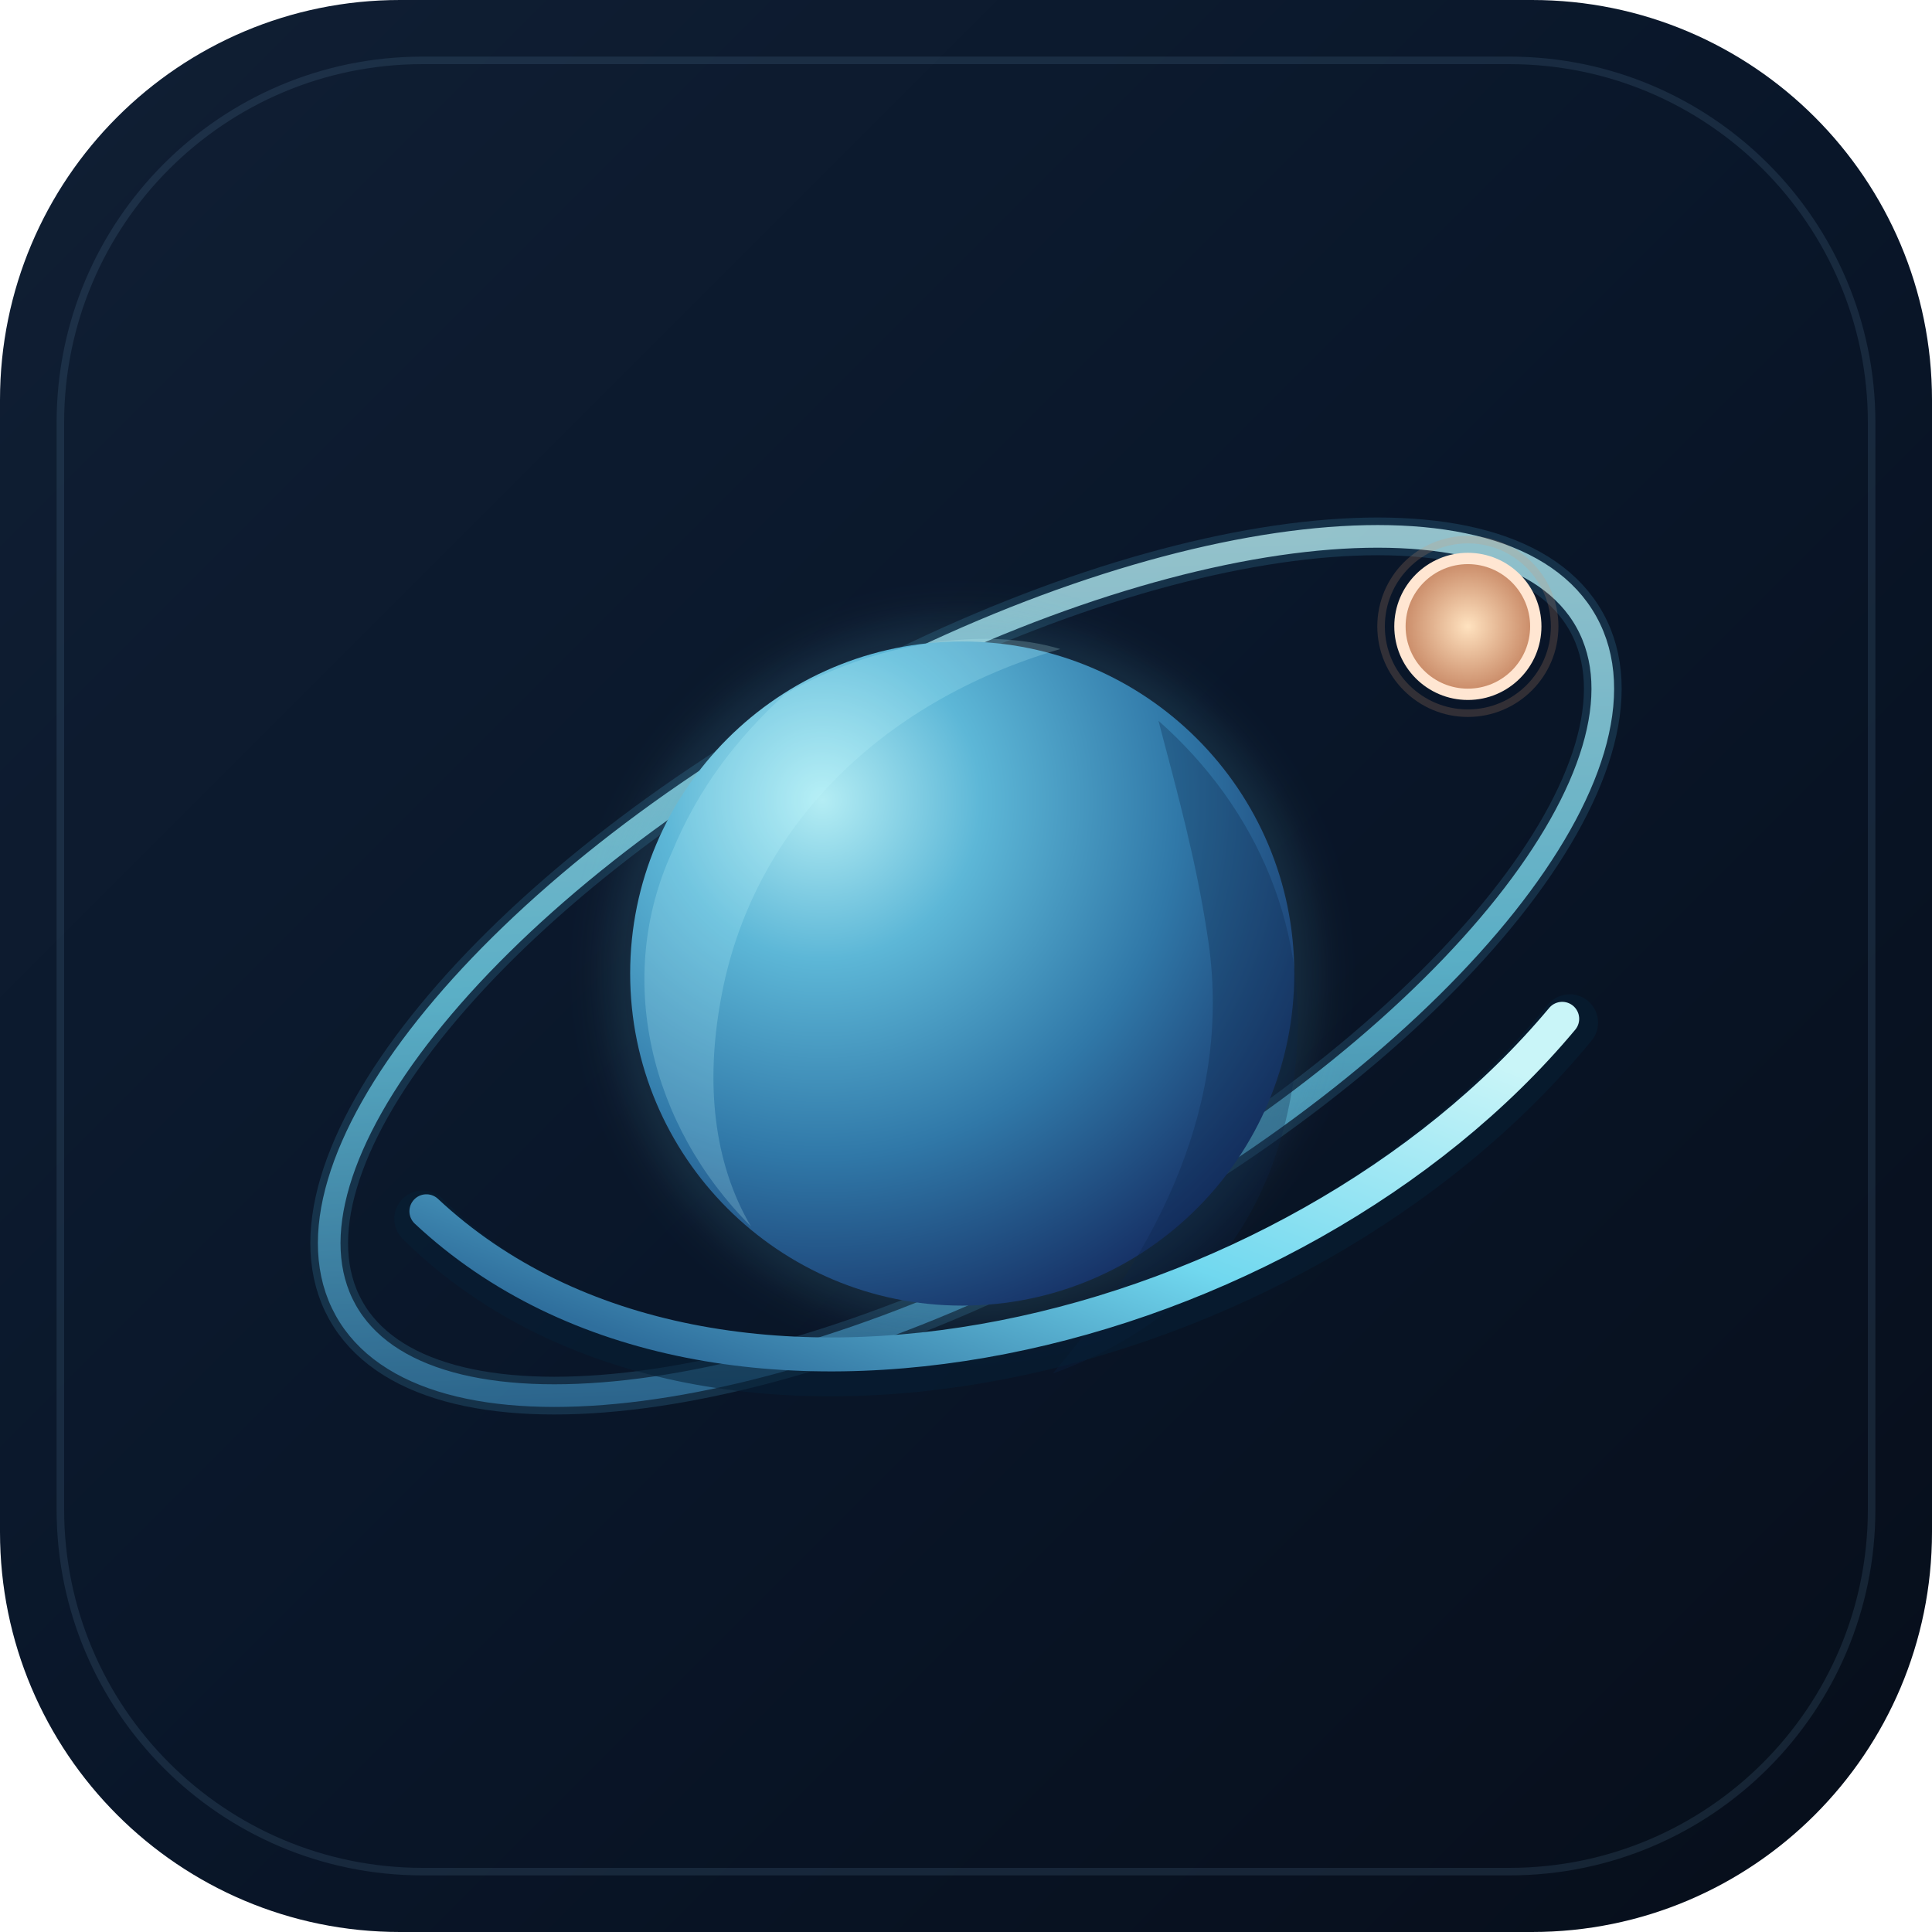
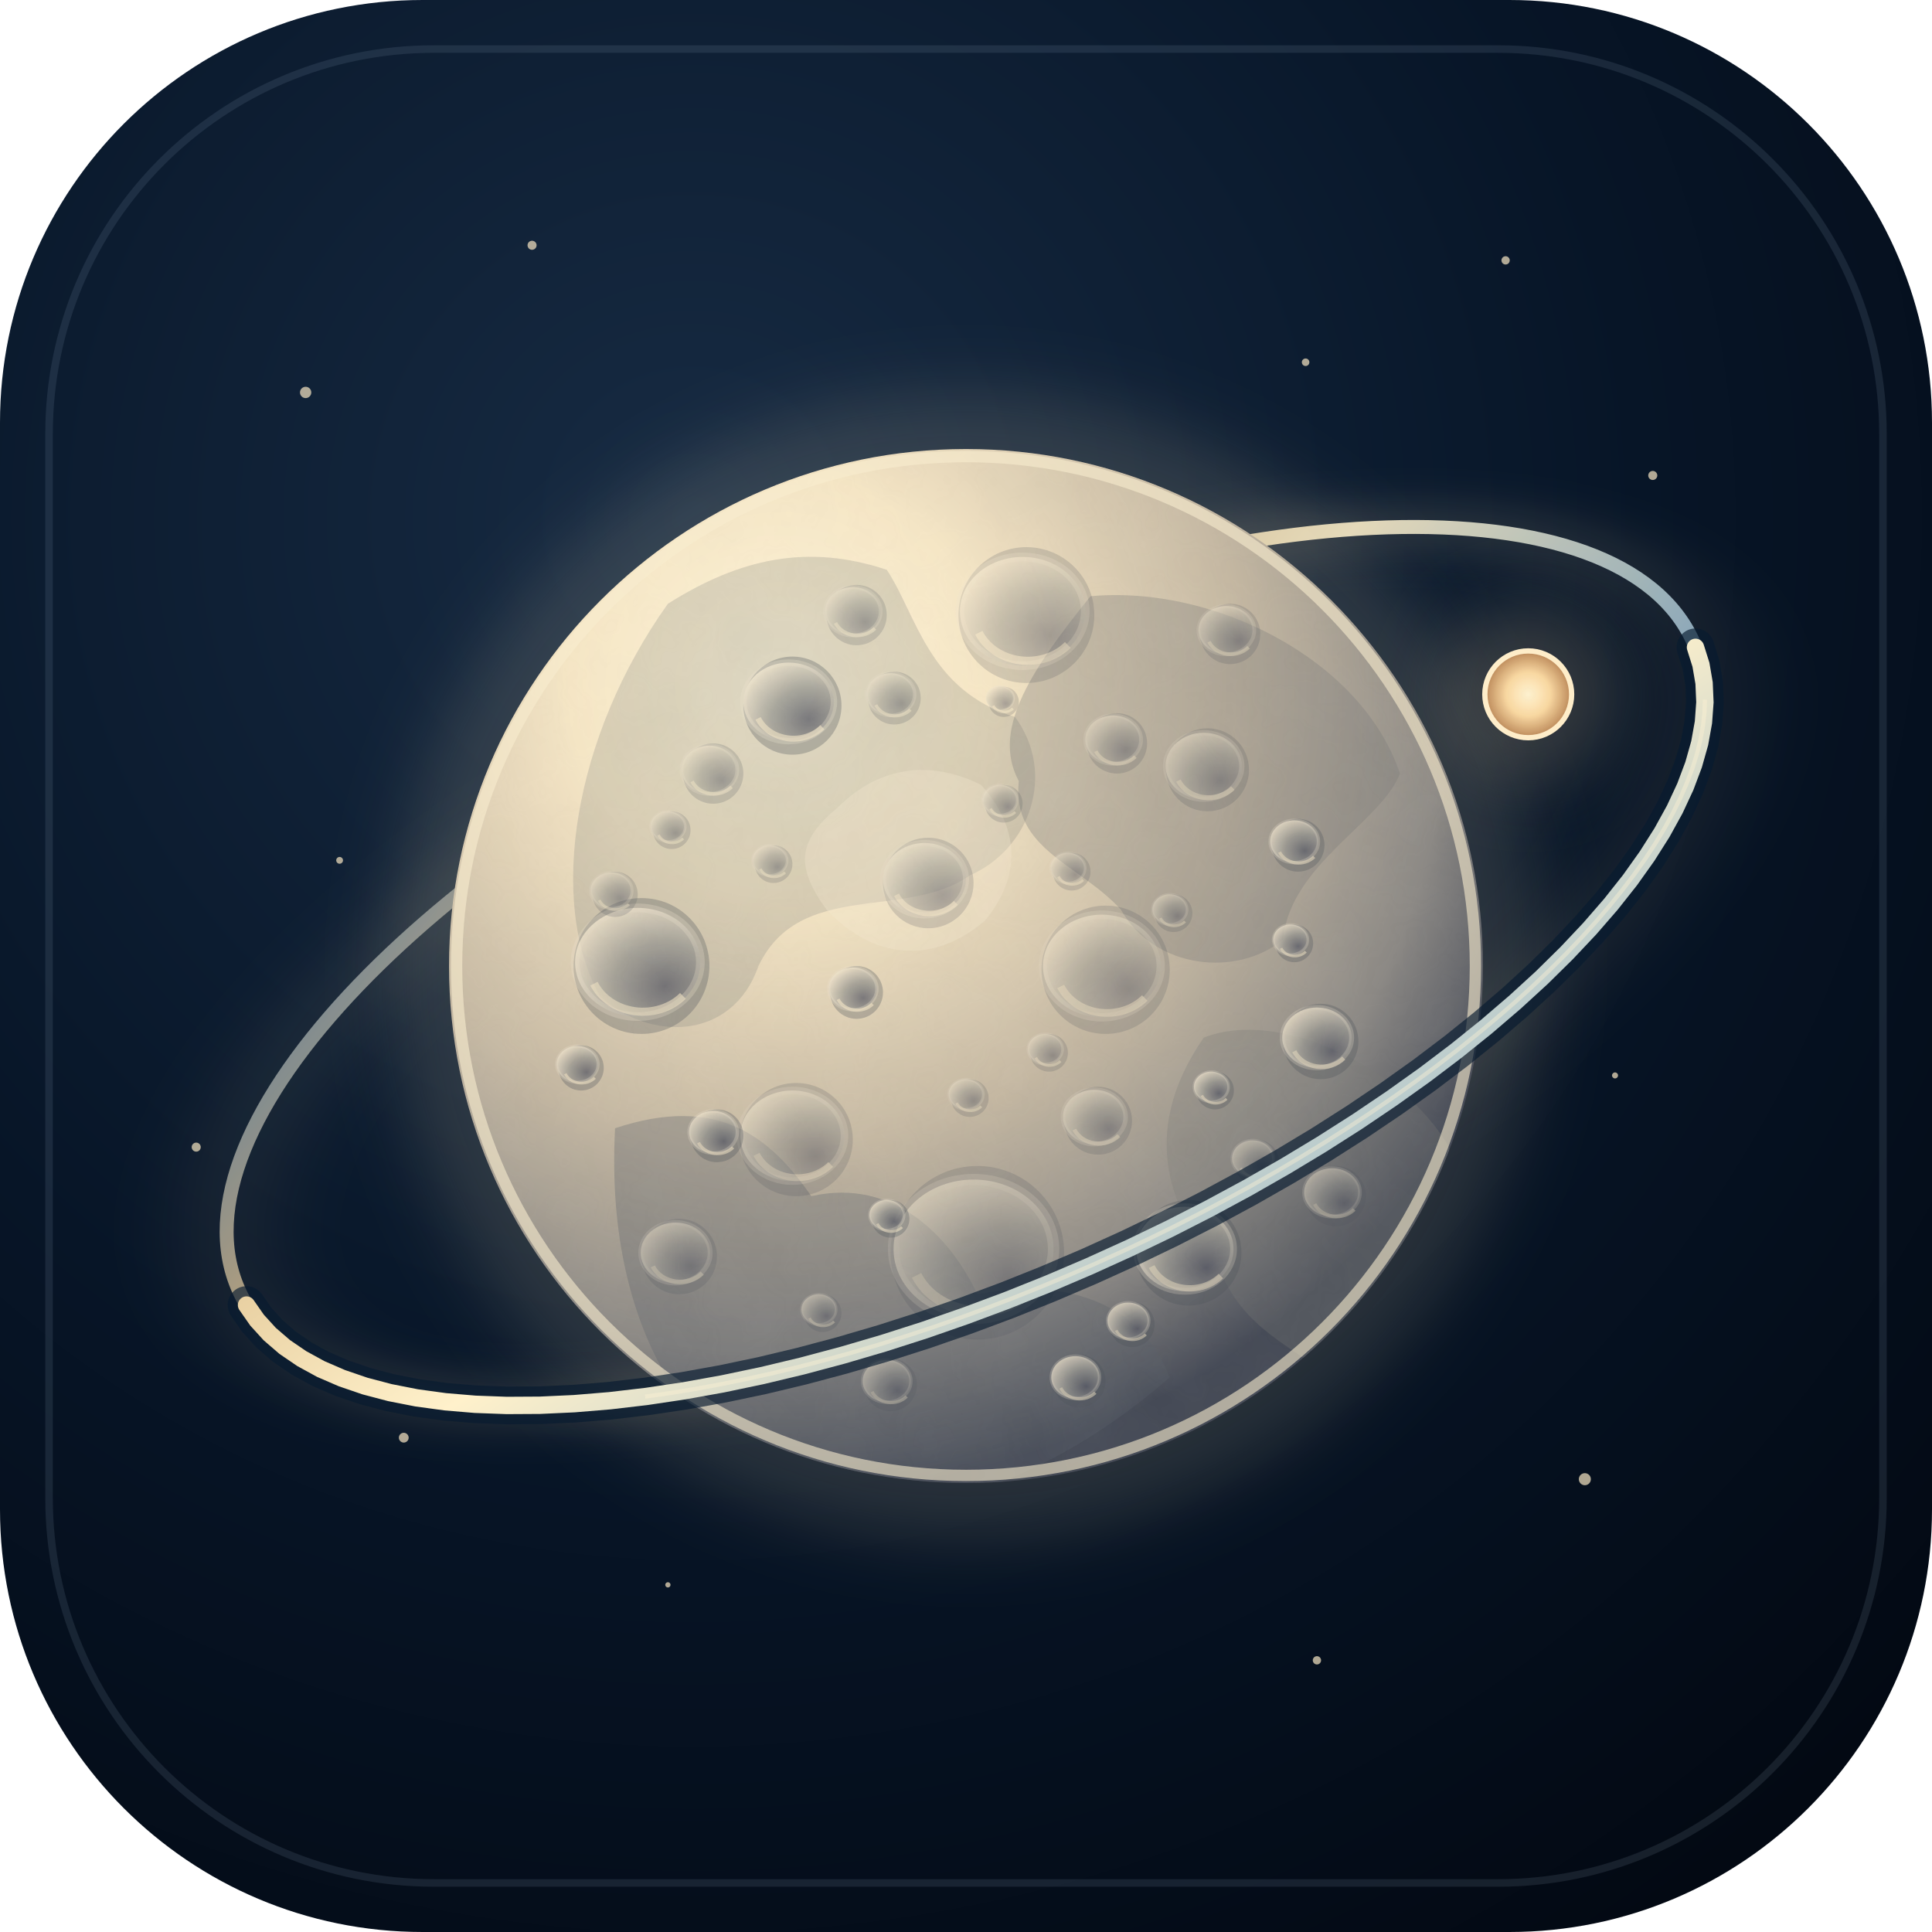
- <svg xmlns="http://www.w3.org/2000/svg" width="512" height="512" viewBox="0 0 512 512" role="img" aria-label="مدار — Madar">
+ <svg xmlns="http://www.w3.org/2000/svg" width="512" height="512" viewBox="0 0 512 512" role="img" aria-label="مدار — قمر بدر مكتمل تدور حوله حلقة مضيئة">
  <defs>
-     <linearGradient id="bg" x1="0" y1="0" x2="1" y2="1">
-       <stop stop-color="#101f34" />
-       <stop offset=".52" stop-color="#091629" />
-       <stop offset="1" stop-color="#070e1a" />
+     <radialGradient id="lgBackground" cx="36%" cy="27%" r="87%">
+       <stop stop-color="#172b43" />
+       <stop offset=".56" stop-color="#071527" />
+       <stop offset="1" stop-color="#030913" />
+     </radialGradient>
+     <radialGradient id="lgMoonBase" cx="32%" cy="23%" r="78%">
+       <stop stop-color="#fff5d9" />
+       <stop offset=".26" stop-color="#f6e6c5" />
+       <stop offset=".57" stop-color="#c5b8a2" />
+       <stop offset=".83" stop-color="#8b8884" />
+       <stop offset="1" stop-color="#444955" />
+     </radialGradient>
+     <radialGradient id="lgCrater" cx="72%" cy="72%" r="81%">
+       <stop stop-color="#545662" />
+       <stop offset=".50" stop-color="#96958f" />
+       <stop offset=".83" stop-color="#d1c9b8" />
+       <stop offset="1" stop-color="#f0e4cc" />
+     </radialGradient>
+     <linearGradient id="lgOrbit" x1="0%" y1="15%" x2="100%" y2="95%">
+       <stop stop-color="#6d8ca9" />
+       <stop offset=".22" stop-color="#d8b884" />
+       <stop offset=".5" stop-color="#fff1cb" />
+       <stop offset=".78" stop-color="#9fbdce" />
+       <stop offset="1" stop-color="#c1a67f" />
    </linearGradient>
-     <radialGradient id="planet" cx=".29" cy=".24" r=".85">
-       <stop stop-color="#b4edf4" />
-       <stop offset=".28" stop-color="#5db7d7" />
-       <stop offset=".63" stop-color="#3078a8" />
-       <stop offset="1" stop-color="#152e63" />
-     </radialGradient>
-     <linearGradient id="orbit" x1=".05" x2=".92" y1=".8" y2=".1">
-       <stop stop-color="#2f6f9d" />
-       <stop offset=".47" stop-color="#71d8ef" />
-       <stop offset="1" stop-color="#c9f5f8" />
-     </linearGradient>
-     <radialGradient id="moon">
-       <stop stop-color="#ffe2bf" />
-       <stop offset="1" stop-color="#c78764" />
-     </radialGradient>
-     <filter id="softGlow" x="-40%" y="-40%" width="180%" height="180%">
-       <feGaussianBlur stdDeviation="5" />
+     <radialGradient id="lgSatellite">
+       <stop stop-color="#fff7da" />
+       <stop offset=".5" stop-color="#f9d9a3" />
+       <stop offset="1" stop-color="#af794b" />
+     </radialGradient>
+     <filter id="lgGlow" x="-100%" y="-100%" width="300%" height="300%">
+       <feGaussianBlur stdDeviation="9" />
    </filter>
+     <filter id="lgTexture" x="-20%" y="-20%" width="140%" height="140%">
+       <feTurbulence type="fractalNoise" baseFrequency=".05" numOctaves="4" seed="11" stitchTiles="stitch" result="noise" />
+       <feColorMatrix in="noise" type="saturate" values="0" result="mono" />
+       <feComponentTransfer in="mono">
+         <feFuncA type="linear" slope=".15" />
+       </feComponentTransfer>
+     </filter>
+     <clipPath id="lgDisc">
+       <circle cx="256" cy="256" r="137" />
+     </clipPath>
  </defs>
-   <rect width="512" height="512" rx="106" fill="url(#bg)" />
-   <rect x="16" y="16" width="480" height="480" rx="96" fill="none" stroke="#6e9dbc" stroke-opacity=".15" stroke-width="2" />
-   <ellipse cx="256" cy="256" rx="188" ry="78" transform="rotate(-29 256 256)" fill="none" stroke="#3f8bb5" stroke-width="10" stroke-opacity=".23" />
-   <ellipse cx="256" cy="256" rx="188" ry="78" transform="rotate(-29 256 256)" fill="none" stroke="url(#orbit)" stroke-width="6" stroke-linecap="round" opacity=".75" />
-   <circle cx="255" cy="258" r="94" fill="#66bfd9" opacity=".13" filter="url(#softGlow)" />
-   <circle cx="255" cy="258" r="88" fill="url(#planet)" />
-   <path d="M208 184c24-14 53-18 73-12-48 14-82 48-90 93-4 22-2 43 8 60-27-27-36-66-21-99 7-17 17-30 30-42z" fill="#c1fbff" opacity=".21" />
-   <path d="M307 191c26 23 41 56 36 94-6 43-31 67-64 79 28-33 48-72 41-116-3-20-8-38-13-57z" fill="#0a2446" opacity=".29" />
-   <path d="M112 323c75 74 231 37 304-52" fill="none" stroke="#072036" stroke-opacity=".55" stroke-width="15" stroke-linecap="round" />
-   <path d="M113 321c77 72 230 34 301-51" fill="none" stroke="url(#orbit)" stroke-width="9" stroke-linecap="round" />
-   <circle cx="389" cy="166" r="18" fill="url(#moon)" stroke="#ffe6d2" stroke-width="3" />
-   <circle cx="389" cy="166" r="23" fill="none" stroke="#d99870" stroke-opacity=".2" stroke-width="2" />
+   <rect width="512" height="512" rx="112" fill="url(#lgBackground)" />
+   <rect x="13" y="13" width="486" height="486" rx="102" fill="none" stroke="#9db3c8" stroke-opacity=".13" stroke-width="2" />
+   <g fill="#e9daba">
+     <circle cx="81" cy="104" r="1.5" opacity=".75" />
+     <circle cx="438" cy="126" r="1.2" opacity=".75" />
+     <circle cx="420" cy="392" r="1.6" opacity=".75" />
+     <circle cx="107" cy="381" r="1.3" opacity=".75" />
+     <circle cx="90" cy="228" r="0.9" opacity=".75" />
+     <circle cx="399" cy="69" r="1.1" opacity=".75" />
+     <circle cx="346" cy="96" r="1" opacity=".75" />
+     <circle cx="141" cy="65" r="1.2" opacity=".75" />
+     <circle cx="428" cy="285" r="0.8" opacity=".75" />
+     <circle cx="52" cy="304" r="1.2" opacity=".75" />
+     <circle cx="349" cy="440" r="1.1" opacity=".75" />
+     <circle cx="177" cy="420" r="0.7" opacity=".75" />
+   </g>
+   <circle cx="256" cy="256" r="152" fill="#f9e4b9" opacity=".14" filter="url(#lgGlow)" />
+   <ellipse cx="256" cy="256" rx="211" ry="86" transform="rotate(-24 256 256)" fill="none" stroke="#ffe3b0" stroke-width="14" opacity=".11" filter="url(#lgGlow)" />
+   <ellipse cx="256" cy="256" rx="211" ry="86" transform="rotate(-24 256 256)" fill="none" stroke="url(#lgOrbit)" stroke-width="3.7" opacity=".87" />
+   <g clip-path="url(#lgDisc)">
+     <circle cx="256" cy="256" r="137" fill="url(#lgMoonBase)" />
+     <path d="M177 160c19-12 37-16 58-9 8 12 11 32 34 39 11 15 4 35-12 42-17 12-45 1-56 24-7 20-29 20-42 8-14-25-7-69 18-104z" fill="#7b7c7b" opacity=".24" />
+     <path d="M289 158c33-3 72 17 82 47-5 13-29 24-31 44-12 10-34 8-43-8-11-12-29-16-27-34-7-13 2-28 19-49z" fill="#747473" opacity=".31" />
+     <path d="M163 299c27-9 41 2 52 18 22-5 37 11 44 26 26-5 44 4 51 22-24 21-58 39-90 33-34-8-60-43-57-99z" fill="#565e66" opacity=".31" />
+     <path d="M319 275c20-8 53 8 65 29 1 28-8 47-29 63-13-11-25-14-32-31-12-14-22-35-4-61z" fill="#777874" opacity=".29" />
+     <path d="M222 214c12-12 26-12 38-6 10 11 11 24 1 36-14 12-30 10-42-3-8-11-8-18 3-27z" fill="#f4e9d0" opacity=".32" />
+     <g opacity=".74">
+       <circle cx="210" cy="187" r="13" fill="#4b5059" opacity=".42" />
+       <ellipse cx="209" cy="186" rx="12.0" ry="10.4" fill="url(#lgCrater)" stroke="#ece3ce" stroke-opacity=".32" stroke-width="1.7" />
+       <path d="M200.9 190.38 A10.27 9.1 0 0 0 217.93 192.72" stroke="#f8e9c9" stroke-width="1.56" stroke-opacity=".62" fill="none" />
+     </g>
+     <g opacity=".48">
+       <circle cx="272" cy="163" r="18" fill="#4b5059" opacity=".42" />
+       <ellipse cx="271" cy="162" rx="16.6" ry="14.4" fill="url(#lgCrater)" stroke="#ece3ce" stroke-opacity=".32" stroke-width="2.3" />
+       <path d="M259.4 167.68 A14.22 12.6 0 0 0 282.98 170.92" stroke="#f8e9c9" stroke-width="2.16" stroke-opacity=".62" fill="none" />
+     </g>
+     <g opacity=".48">
+       <circle cx="320" cy="204" r="11" fill="#4b5059" opacity=".42" />
+       <ellipse cx="319" cy="203" rx="10.1" ry="8.8" fill="url(#lgCrater)" stroke="#ece3ce" stroke-opacity=".32" stroke-width="1.4" />
+       <path d="M312.3 206.86 A8.69 7.7 0 0 0 326.71 208.84" stroke="#f8e9c9" stroke-width="1.32" stroke-opacity=".62" fill="none" />
+     </g>
+     <g opacity=".74">
+       <circle cx="170" cy="256" r="18" fill="#4b5059" opacity=".42" />
+       <ellipse cx="169" cy="255" rx="16.6" ry="14.4" fill="url(#lgCrater)" stroke="#ece3ce" stroke-opacity=".32" stroke-width="2.3" />
+       <path d="M157.4 260.68 A14.22 12.6 0 0 0 180.98 263.92" stroke="#f8e9c9" stroke-width="2.16" stroke-opacity=".62" fill="none" />
+     </g>
+     <g opacity=".48">
+       <circle cx="246" cy="234" r="12" fill="#4b5059" opacity=".42" />
+       <ellipse cx="245" cy="233" rx="11.0" ry="9.6" fill="url(#lgCrater)" stroke="#ece3ce" stroke-opacity=".32" stroke-width="1.6" />
+       <path d="M237.6 237.12 A9.48 8.4 0 0 0 253.32 239.28" stroke="#f8e9c9" stroke-width="1.44" stroke-opacity=".62" fill="none" />
+     </g>
+     <g opacity=".48">
+       <circle cx="293" cy="257" r="17" fill="#4b5059" opacity=".42" />
+       <ellipse cx="292" cy="256" rx="15.6" ry="13.6" fill="url(#lgCrater)" stroke="#ece3ce" stroke-opacity=".32" stroke-width="2.2" />
+       <path d="M281.1 261.42 A13.43 11.9 0 0 0 303.37 264.48" stroke="#f8e9c9" stroke-width="2.04" stroke-opacity=".62" fill="none" />
+     </g>
+     <g opacity=".74">
+       <circle cx="350" cy="276" r="10" fill="#4b5059" opacity=".42" />
+       <ellipse cx="349" cy="275" rx="9.2" ry="8.0" fill="url(#lgCrater)" stroke="#ece3ce" stroke-opacity=".32" stroke-width="1.3" />
+       <path d="M343 278.6 A7.9 7 0 0 0 356.1 280.4" stroke="#f8e9c9" stroke-width="1.2" stroke-opacity=".62" fill="none" />
+     </g>
+     <g opacity=".48">
+       <circle cx="211" cy="302" r="15" fill="#4b5059" opacity=".42" />
+       <ellipse cx="210" cy="301" rx="13.8" ry="12.0" fill="url(#lgCrater)" stroke="#ece3ce" stroke-opacity=".32" stroke-width="2.0" />
+       <path d="M200.5 305.9 A11.85 10.5 0 0 0 220.15 308.6" stroke="#f8e9c9" stroke-width="1.8" stroke-opacity=".62" fill="none" />
+     </g>
+     <g opacity=".48">
+       <circle cx="259" cy="332" r="23" fill="#4b5059" opacity=".42" />
+       <ellipse cx="258" cy="331" rx="21.2" ry="18.4" fill="url(#lgCrater)" stroke="#ece3ce" stroke-opacity=".32" stroke-width="3.0" />
+       <path d="M242.9 337.98 A18.17 16.1 0 0 0 273.03 342.12" stroke="#f8e9c9" stroke-width="2.76" stroke-opacity=".62" fill="none" />
+     </g>
+     <g opacity=".74">
+       <circle cx="315" cy="332" r="14" fill="#4b5059" opacity=".42" />
+       <ellipse cx="314" cy="331" rx="12.9" ry="11.2" fill="url(#lgCrater)" stroke="#ece3ce" stroke-opacity=".32" stroke-width="1.8" />
+       <path d="M305.2 335.64 A11.06 9.8 0 0 0 323.54 338.16" stroke="#f8e9c9" stroke-width="1.68" stroke-opacity=".62" fill="none" />
+     </g>
+     <g opacity=".48">
+       <circle cx="180" cy="333" r="10" fill="#4b5059" opacity=".42" />
+       <ellipse cx="179" cy="332" rx="9.2" ry="8.0" fill="url(#lgCrater)" stroke="#ece3ce" stroke-opacity=".32" stroke-width="1.3" />
+       <path d="M173 335.6 A7.9 7 0 0 0 186.1 337.4" stroke="#f8e9c9" stroke-width="1.2" stroke-opacity=".62" fill="none" />
+     </g>
+     <g opacity=".48">
+       <circle cx="237" cy="185" r="7" fill="#4b5059" opacity=".42" />
+       <ellipse cx="236" cy="184" rx="6.4" ry="5.6" fill="url(#lgCrater)" stroke="#ece3ce" stroke-opacity=".32" stroke-width="0.9" />
+       <path d="M232.1 186.82 A5.53 4.9 0 0 0 241.27 188.08" stroke="#f8e9c9" stroke-width="0.84" stroke-opacity=".62" fill="none" />
+     </g>
+     <g opacity=".74">
+       <circle cx="344" cy="224" r="7" fill="#4b5059" opacity=".42" />
+       <ellipse cx="343" cy="223" rx="6.4" ry="5.6" fill="url(#lgCrater)" stroke="#ece3ce" stroke-opacity=".32" stroke-width="0.9" />
+       <path d="M339.1 225.82 A5.53 4.9 0 0 0 348.27 227.08" stroke="#f8e9c9" stroke-width="0.84" stroke-opacity=".62" fill="none" />
+     </g>
+     <g opacity=".48">
+       <circle cx="189" cy="205" r="8" fill="#4b5059" opacity=".42" />
+       <ellipse cx="188" cy="204" rx="7.4" ry="6.4" fill="url(#lgCrater)" stroke="#ece3ce" stroke-opacity=".32" stroke-width="1.0" />
+       <path d="M183.4 207.08 A6.32 5.6 0 0 0 193.88 208.52" stroke="#f8e9c9" stroke-width="0.96" stroke-opacity=".62" fill="none" />
+     </g>
+     <g opacity=".48">
+       <circle cx="296" cy="197" r="8" fill="#4b5059" opacity=".42" />
+       <ellipse cx="295" cy="196" rx="7.4" ry="6.4" fill="url(#lgCrater)" stroke="#ece3ce" stroke-opacity=".32" stroke-width="1.0" />
+       <path d="M290.4 199.08 A6.32 5.6 0 0 0 300.88 200.52" stroke="#f8e9c9" stroke-width="0.96" stroke-opacity=".62" fill="none" />
+     </g>
+     <g opacity=".74">
+       <circle cx="227" cy="263" r="7" fill="#4b5059" opacity=".42" />
+       <ellipse cx="226" cy="262" rx="6.4" ry="5.6" fill="url(#lgCrater)" stroke="#ece3ce" stroke-opacity=".32" stroke-width="0.9" />
+       <path d="M222.1 264.82 A5.53 4.9 0 0 0 231.27 266.08" stroke="#f8e9c9" stroke-width="0.84" stroke-opacity=".62" fill="none" />
+     </g>
+     <g opacity=".48">
+       <circle cx="291" cy="297" r="9" fill="#4b5059" opacity=".42" />
+       <ellipse cx="290" cy="296" rx="8.3" ry="7.2" fill="url(#lgCrater)" stroke="#ece3ce" stroke-opacity=".32" stroke-width="1.2" />
+       <path d="M284.7 299.34 A7.11 6.3 0 0 0 296.49 300.96" stroke="#f8e9c9" stroke-width="1.08" stroke-opacity=".62" fill="none" />
+     </g>
+     <g opacity=".48">
+       <circle cx="326" cy="168" r="8" fill="#4b5059" opacity=".42" />
+       <ellipse cx="325" cy="167" rx="7.4" ry="6.4" fill="url(#lgCrater)" stroke="#ece3ce" stroke-opacity=".32" stroke-width="1.0" />
+       <path d="M320.4 170.08 A6.32 5.6 0 0 0 330.88 171.52" stroke="#f8e9c9" stroke-width="0.96" stroke-opacity=".62" fill="none" />
+     </g>
+     <g opacity=".74">
+       <circle cx="154" cy="283" r="6" fill="#4b5059" opacity=".42" />
+       <ellipse cx="153" cy="282" rx="5.5" ry="4.8" fill="url(#lgCrater)" stroke="#ece3ce" stroke-opacity=".32" stroke-width="0.8" />
+       <path d="M149.8 284.56 A4.74 4.2 0 0 0 157.66 285.64" stroke="#f8e9c9" stroke-width="0.72" stroke-opacity=".62" fill="none" />
+     </g>
+     <g opacity=".48">
+       <circle cx="354" cy="317" r="8" fill="#4b5059" opacity=".42" />
+       <ellipse cx="353" cy="316" rx="7.4" ry="6.4" fill="url(#lgCrater)" stroke="#ece3ce" stroke-opacity=".32" stroke-width="1.0" />
+       <path d="M348.4 319.08 A6.32 5.6 0 0 0 358.88 320.52" stroke="#f8e9c9" stroke-width="0.96" stroke-opacity=".62" fill="none" />
+     </g>
+     <g opacity=".48">
+       <circle cx="236" cy="367" r="7" fill="#4b5059" opacity=".42" />
+       <ellipse cx="235" cy="366" rx="6.4" ry="5.6" fill="url(#lgCrater)" stroke="#ece3ce" stroke-opacity=".32" stroke-width="0.9" />
+       <path d="M231.1 368.82 A5.53 4.9 0 0 0 240.27 370.08" stroke="#f8e9c9" stroke-width="0.84" stroke-opacity=".62" fill="none" />
+     </g>
+     <g opacity=".74">
+       <circle cx="286" cy="366" r="7" fill="#4b5059" opacity=".42" />
+       <ellipse cx="285" cy="365" rx="6.4" ry="5.6" fill="url(#lgCrater)" stroke="#ece3ce" stroke-opacity=".32" stroke-width="0.9" />
+       <path d="M281.1 367.82 A5.53 4.9 0 0 0 290.27 369.08" stroke="#f8e9c9" stroke-width="0.84" stroke-opacity=".62" fill="none" />
+     </g>
+     <g opacity=".48">
+       <circle cx="205" cy="229" r="5" fill="#4b5059" opacity=".42" />
+       <ellipse cx="204" cy="228" rx="4.6" ry="4.0" fill="url(#lgCrater)" stroke="#ece3ce" stroke-opacity=".32" stroke-width="0.7" />
+       <path d="M201.5 230.3 A3.95 3.5 0 0 0 208.05 231.2" stroke="#f8e9c9" stroke-width="0.7" stroke-opacity=".62" fill="none" />
+     </g>
+     <g opacity=".48">
+       <circle cx="266" cy="213" r="5" fill="#4b5059" opacity=".42" />
+       <ellipse cx="265" cy="212" rx="4.6" ry="4.0" fill="url(#lgCrater)" stroke="#ece3ce" stroke-opacity=".32" stroke-width="0.7" />
+       <path d="M262.5 214.3 A3.95 3.5 0 0 0 269.05 215.2" stroke="#f8e9c9" stroke-width="0.7" stroke-opacity=".62" fill="none" />
+     </g>
+     <g opacity=".74">
+       <circle cx="322" cy="289" r="5" fill="#4b5059" opacity=".42" />
+       <ellipse cx="321" cy="288" rx="4.6" ry="4.0" fill="url(#lgCrater)" stroke="#ece3ce" stroke-opacity=".32" stroke-width="0.7" />
+       <path d="M318.5 290.3 A3.95 3.5 0 0 0 325.05 291.2" stroke="#f8e9c9" stroke-width="0.7" stroke-opacity=".62" fill="none" />
+     </g>
+     <g opacity=".48">
+       <circle cx="178" cy="220" r="5" fill="#4b5059" opacity=".42" />
+       <ellipse cx="177" cy="219" rx="4.6" ry="4.0" fill="url(#lgCrater)" stroke="#ece3ce" stroke-opacity=".32" stroke-width="0.7" />
+       <path d="M174.5 221.3 A3.95 3.5 0 0 0 181.05 222.2" stroke="#f8e9c9" stroke-width="0.7" stroke-opacity=".62" fill="none" />
+     </g>
+     <g opacity=".48">
+       <circle cx="218" cy="348" r="5" fill="#4b5059" opacity=".42" />
+       <ellipse cx="217" cy="347" rx="4.6" ry="4.0" fill="url(#lgCrater)" stroke="#ece3ce" stroke-opacity=".32" stroke-width="0.7" />
+       <path d="M214.5 349.3 A3.95 3.5 0 0 0 221.05 350.2" stroke="#f8e9c9" stroke-width="0.7" stroke-opacity=".62" fill="none" />
+     </g>
+     <g opacity=".74">
+       <circle cx="343" cy="250" r="5" fill="#4b5059" opacity=".42" />
+       <ellipse cx="342" cy="249" rx="4.6" ry="4.0" fill="url(#lgCrater)" stroke="#ece3ce" stroke-opacity=".32" stroke-width="0.7" />
+       <path d="M339.5 251.3 A3.95 3.5 0 0 0 346.05 252.2" stroke="#f8e9c9" stroke-width="0.7" stroke-opacity=".62" fill="none" />
+     </g>
+     <g opacity=".48">
+       <circle cx="278" cy="279" r="5" fill="#4b5059" opacity=".42" />
+       <ellipse cx="277" cy="278" rx="4.6" ry="4.0" fill="url(#lgCrater)" stroke="#ece3ce" stroke-opacity=".32" stroke-width="0.7" />
+       <path d="M274.5 280.3 A3.95 3.5 0 0 0 281.05 281.2" stroke="#f8e9c9" stroke-width="0.7" stroke-opacity=".62" fill="none" />
+     </g>
+     <g opacity=".48">
+       <circle cx="257" cy="291" r="5" fill="#4b5059" opacity=".42" />
+       <ellipse cx="256" cy="290" rx="4.6" ry="4.0" fill="url(#lgCrater)" stroke="#ece3ce" stroke-opacity=".32" stroke-width="0.7" />
+       <path d="M253.5 292.3 A3.95 3.5 0 0 0 260.05 293.2" stroke="#f8e9c9" stroke-width="0.7" stroke-opacity=".62" fill="none" />
+     </g>
+     <g opacity=".74">
+       <circle cx="300" cy="351" r="6" fill="#4b5059" opacity=".42" />
+       <ellipse cx="299" cy="350" rx="5.5" ry="4.8" fill="url(#lgCrater)" stroke="#ece3ce" stroke-opacity=".32" stroke-width="0.8" />
+       <path d="M295.8 352.56 A4.74 4.2 0 0 0 303.66 353.64" stroke="#f8e9c9" stroke-width="0.72" stroke-opacity=".62" fill="none" />
+     </g>
+     <g opacity=".48">
+       <circle cx="227" cy="163" r="8" fill="#4b5059" opacity=".42" />
+       <ellipse cx="226" cy="162" rx="7.4" ry="6.4" fill="url(#lgCrater)" stroke="#ece3ce" stroke-opacity=".32" stroke-width="1.0" />
+       <path d="M221.4 165.08 A6.32 5.6 0 0 0 231.88 166.52" stroke="#f8e9c9" stroke-width="0.96" stroke-opacity=".62" fill="none" />
+     </g>
+     <g opacity=".48">
+       <circle cx="163" cy="237" r="6" fill="#4b5059" opacity=".42" />
+       <ellipse cx="162" cy="236" rx="5.5" ry="4.8" fill="url(#lgCrater)" stroke="#ece3ce" stroke-opacity=".32" stroke-width="0.8" />
+       <path d="M158.8 238.56 A4.74 4.2 0 0 0 166.66 239.64" stroke="#f8e9c9" stroke-width="0.72" stroke-opacity=".62" fill="none" />
+     </g>
+     <g opacity=".74">
+       <circle cx="190" cy="301" r="7" fill="#4b5059" opacity=".42" />
+       <ellipse cx="189" cy="300" rx="6.4" ry="5.6" fill="url(#lgCrater)" stroke="#ece3ce" stroke-opacity=".32" stroke-width="0.9" />
+       <path d="M185.1 302.82 A5.53 4.9 0 0 0 194.27 304.08" stroke="#f8e9c9" stroke-width="0.84" stroke-opacity=".62" fill="none" />
+     </g>
+     <g opacity=".48">
+       <circle cx="266" cy="186" r="4" fill="#4b5059" opacity=".42" />
+       <ellipse cx="265" cy="185" rx="3.7" ry="3.2" fill="url(#lgCrater)" stroke="#ece3ce" stroke-opacity=".32" stroke-width="0.5" />
+       <path d="M263.2 187.04 A3.16 2.8 0 0 0 268.44 187.76" stroke="#f8e9c9" stroke-width="0.7" stroke-opacity=".62" fill="none" />
+     </g>
+     <g opacity=".48">
+       <circle cx="333" cy="308" r="6" fill="#4b5059" opacity=".42" />
+       <ellipse cx="332" cy="307" rx="5.5" ry="4.8" fill="url(#lgCrater)" stroke="#ece3ce" stroke-opacity=".32" stroke-width="0.8" />
+       <path d="M328.8 309.56 A4.74 4.2 0 0 0 336.66 310.64" stroke="#f8e9c9" stroke-width="0.72" stroke-opacity=".62" fill="none" />
+     </g>
+     <g opacity=".74">
+       <circle cx="236" cy="323" r="5" fill="#4b5059" opacity=".42" />
+       <ellipse cx="235" cy="322" rx="4.6" ry="4.0" fill="url(#lgCrater)" stroke="#ece3ce" stroke-opacity=".32" stroke-width="0.7" />
+       <path d="M232.5 324.3 A3.95 3.5 0 0 0 239.05 325.2" stroke="#f8e9c9" stroke-width="0.7" stroke-opacity=".62" fill="none" />
+     </g>
+     <g opacity=".48">
+       <circle cx="284" cy="231" r="5" fill="#4b5059" opacity=".42" />
+       <ellipse cx="283" cy="230" rx="4.6" ry="4.0" fill="url(#lgCrater)" stroke="#ece3ce" stroke-opacity=".32" stroke-width="0.7" />
+       <path d="M280.5 232.3 A3.95 3.5 0 0 0 287.05 233.2" stroke="#f8e9c9" stroke-width="0.7" stroke-opacity=".62" fill="none" />
+     </g>
+     <g opacity=".48">
+       <circle cx="311" cy="242" r="5" fill="#4b5059" opacity=".42" />
+       <ellipse cx="310" cy="241" rx="4.6" ry="4.0" fill="url(#lgCrater)" stroke="#ece3ce" stroke-opacity=".32" stroke-width="0.7" />
+       <path d="M307.5 243.3 A3.95 3.5 0 0 0 314.05 244.2" stroke="#f8e9c9" stroke-width="0.7" stroke-opacity=".62" fill="none" />
+     </g>
+     <rect x="116" y="116" width="280" height="280" filter="url(#lgTexture)" fill="#b5b2a7" opacity=".38" />
+     <circle cx="256" cy="256" r="135" fill="none" stroke="#f8edcf" stroke-width="3" opacity=".6" />
+   </g>
+   <path d="M449.32 171.55 L450.77 176.16 L451.60 181.02 L451.82 186.11 L451.43 191.42 L450.44 196.93 L448.83 202.63 L446.63 208.49 L443.83 214.50 L440.45 220.64 L436.49 226.89 L431.97 233.24 L426.90 239.65 L421.29 246.11 L415.17 252.60 L408.56 259.11 L401.47 265.60 L393.92 272.07 L385.95 278.48 L377.57 284.83 L368.81 291.08 L359.70 297.23 L350.26 303.25 L340.54 309.11 L330.54 314.82 L320.32 320.34 L309.89 325.66 L299.30 330.76 L288.57 335.63 L277.75 340.25 L266.85 344.61 L255.92 348.69 L244.99 352.49 L234.09 355.98 L223.26 359.16 L212.54 362.02 L201.95 364.55 L191.52 366.74 L181.30 368.58 L171.32 370.07 L161.59 371.21 L152.16 371.99 L143.06 372.41 L134.30 372.46 L125.93 372.15 L117.96 371.48 L110.42 370.45 L103.34 369.06 L96.73 367.32 L90.62 365.23 L85.02 362.81 L79.96 360.04 L75.45 356.96 L71.50 353.56 L68.12 349.85 L65.33 345.85" stroke="#071b30" stroke-opacity=".66" stroke-width="10" fill="none" stroke-linecap="round" />
+   <path d="M449.32 171.55 L450.77 176.16 L451.60 181.02 L451.82 186.11 L451.43 191.42 L450.44 196.93 L448.83 202.63 L446.63 208.49 L443.83 214.50 L440.45 220.64 L436.49 226.89 L431.97 233.24 L426.90 239.65 L421.29 246.11 L415.17 252.60 L408.56 259.11 L401.47 265.60 L393.92 272.07 L385.95 278.48 L377.57 284.83 L368.81 291.08 L359.70 297.23 L350.26 303.25 L340.54 309.11 L330.54 314.82 L320.32 320.34 L309.89 325.66 L299.30 330.76 L288.57 335.63 L277.75 340.25 L266.85 344.61 L255.92 348.69 L244.99 352.49 L234.09 355.98 L223.26 359.16 L212.54 362.02 L201.95 364.55 L191.52 366.74 L181.30 368.58 L171.32 370.07 L161.59 371.21 L152.16 371.99 L143.06 372.41 L134.30 372.46 L125.93 372.15 L117.96 371.48 L110.42 370.45 L103.34 369.06 L96.73 367.32 L90.62 365.23 L85.02 362.81 L79.96 360.04 L75.45 356.96 L71.50 353.56 L68.12 349.85 L65.33 345.85" stroke="url(#lgOrbit)" stroke-width="4.6" fill="none" stroke-linecap="round" />
+   <path d="M451.83 185.41 L451.70 188.86 L451.30 192.40 L450.64 196.03 L449.72 199.74 L448.54 203.52 L447.09 207.37 L445.39 211.29 L443.44 215.27 L441.23 219.31 L438.77 223.39 L436.07 227.52 L433.12 231.68 L429.93 235.88 L426.51 240.11 L422.86 244.36 L418.98 248.62 L414.89 252.90 L410.58 257.17 L406.06 261.45 L401.34 265.72 L396.42 269.97 L391.31 274.21 L386.02 278.42 L380.56 282.61 L374.93 286.75 L369.13 290.86 L363.19 294.91 L357.10 298.92 L350.87 302.87 L344.52 306.75 L338.04 310.57 L331.46 314.31 L324.77 317.97 L317.99 321.55 L311.13 325.04 L304.19 328.44 L297.19 331.74 L290.13 334.94 L283.03 338.03 L275.89 341.01 L268.72 343.88 L261.54 346.63 L254.35 349.26 L247.16 351.76 L239.98 354.13 L232.83 356.36 L225.70 358.47 L218.62 360.43 L211.59 362.26 L204.61 363.94 L197.71 365.47 L190.88 366.86 L184.15 368.10 L177.50 369.19 L170.97 370.12" stroke="#fff3d4" opacity=".40" stroke-width="1.1" fill="none" />
+   <circle cx="405" cy="184" r="11.5" fill="url(#lgSatellite)" stroke="#fff2d2" stroke-width="1.4" />
+   <circle cx="405" cy="184" r="24" fill="#f7d39b" opacity=".18" filter="url(#lgGlow)" />
</svg>
